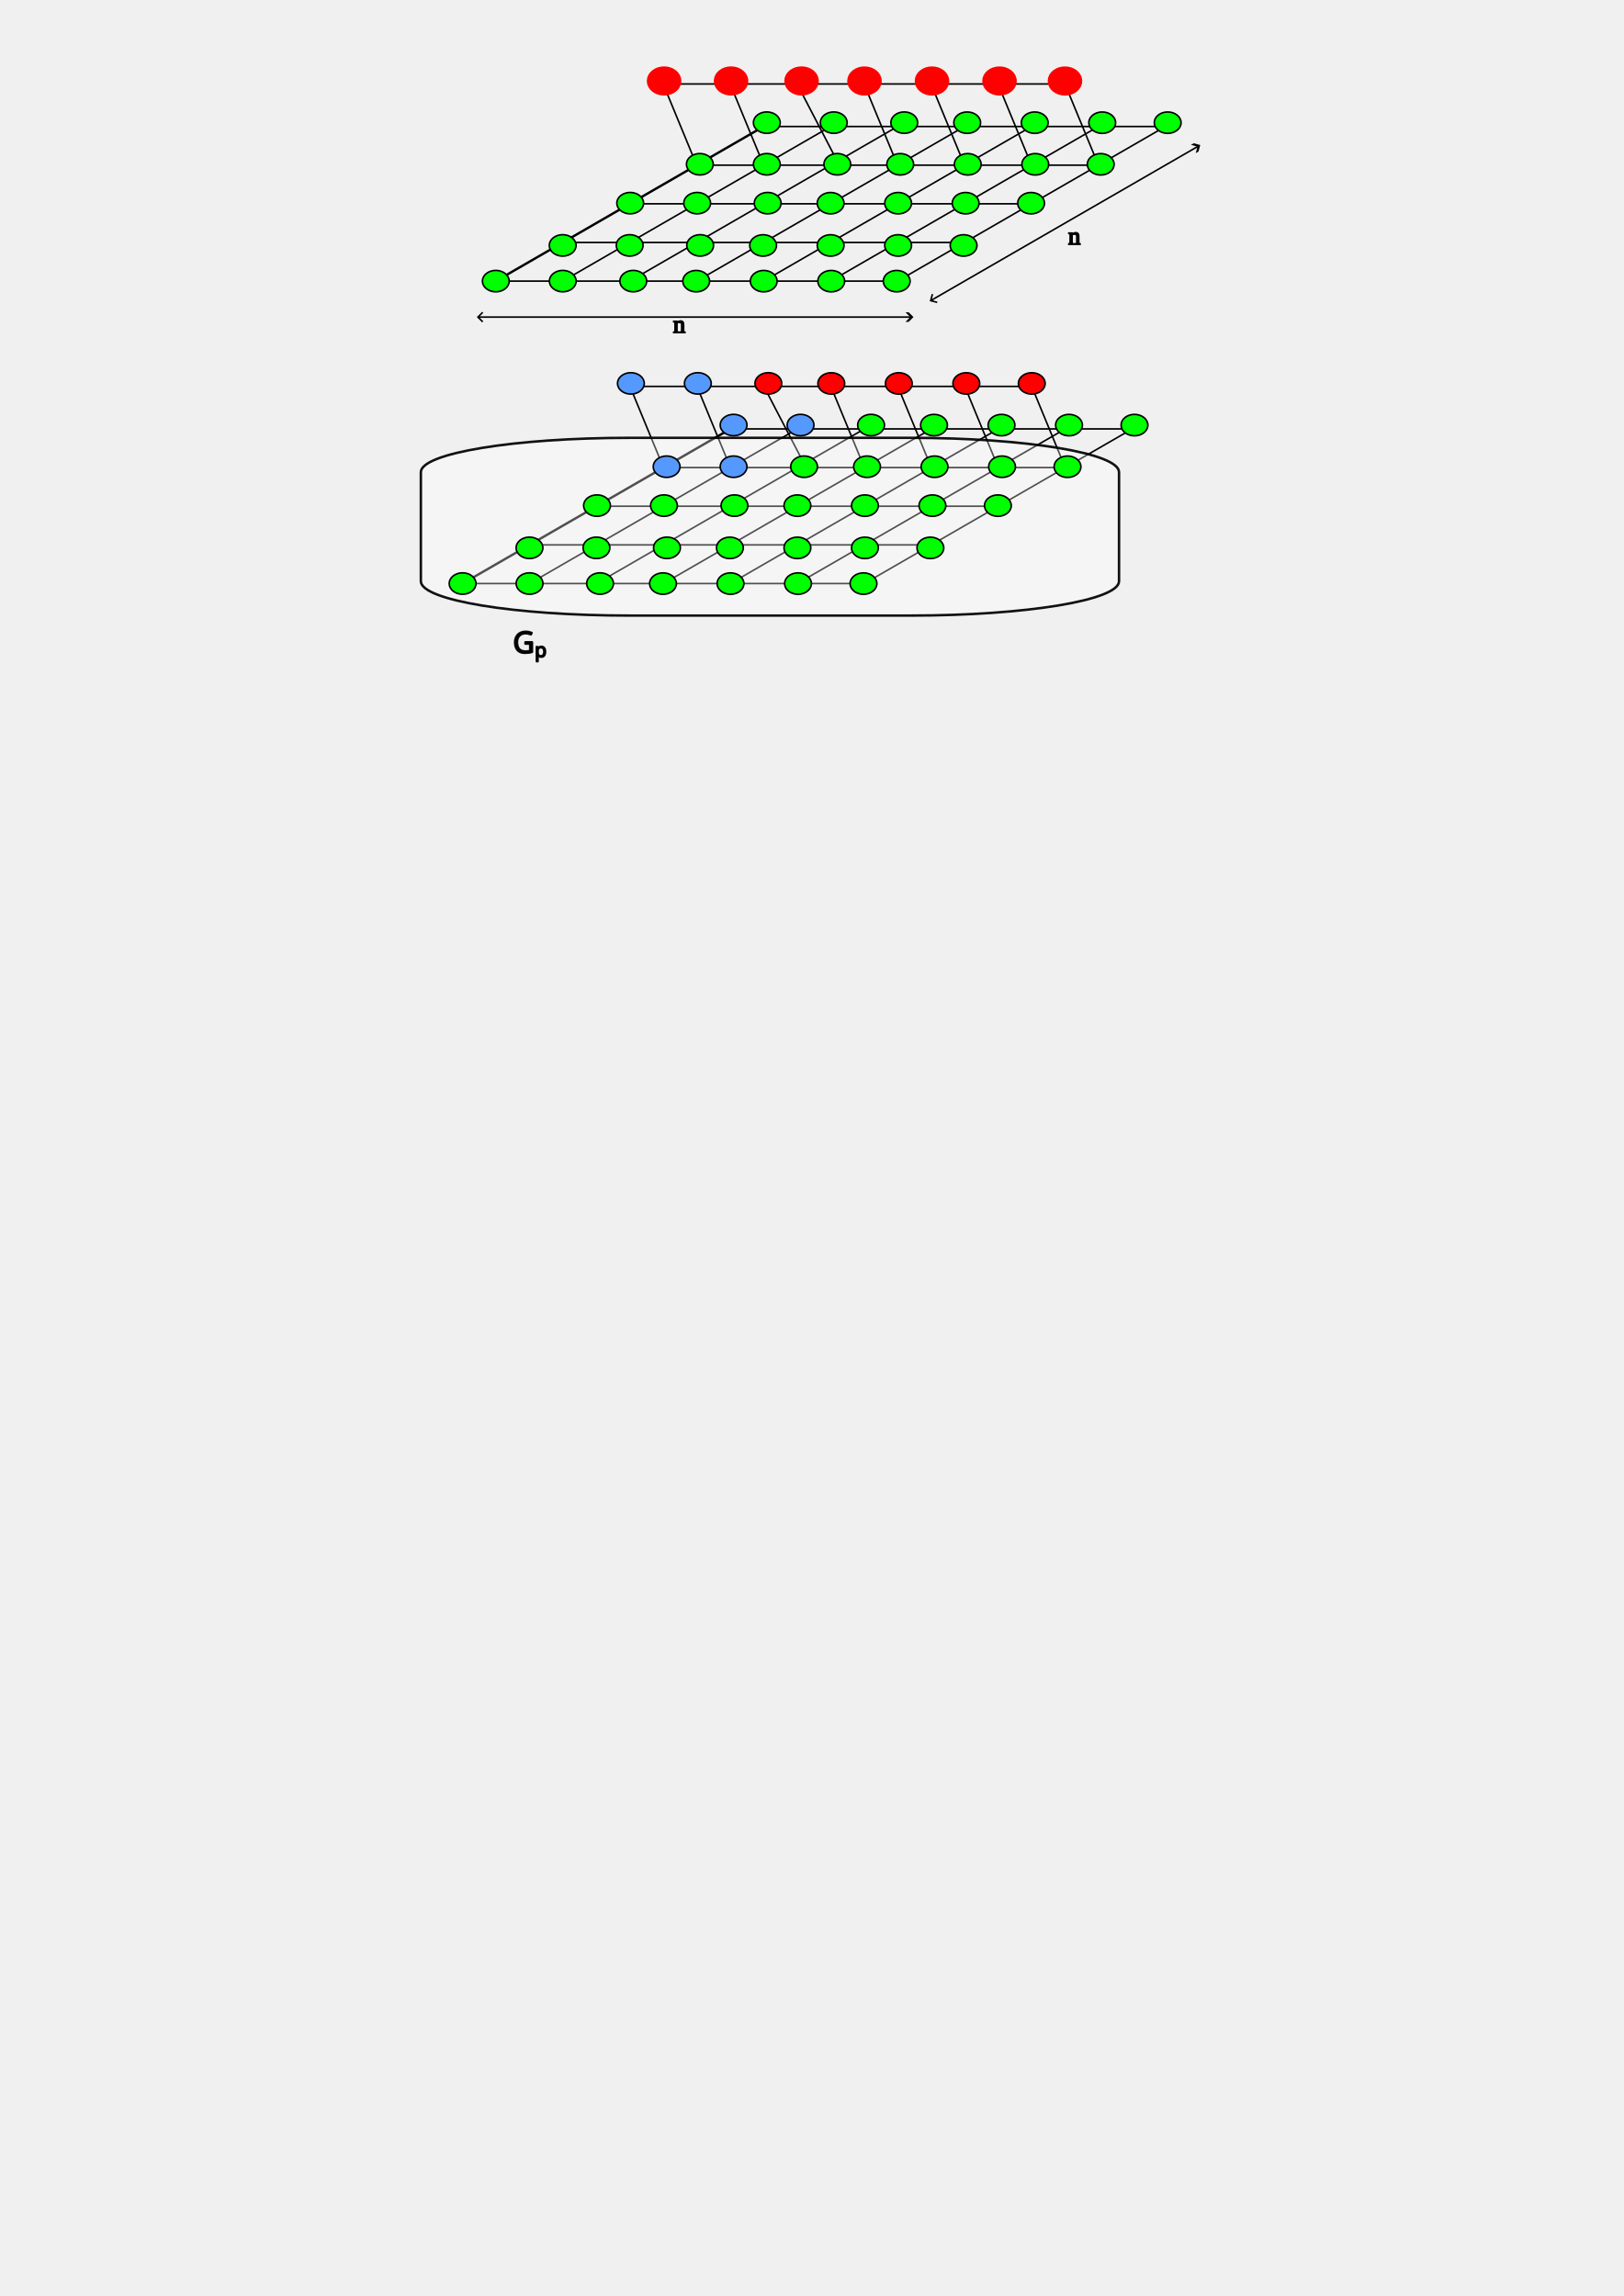
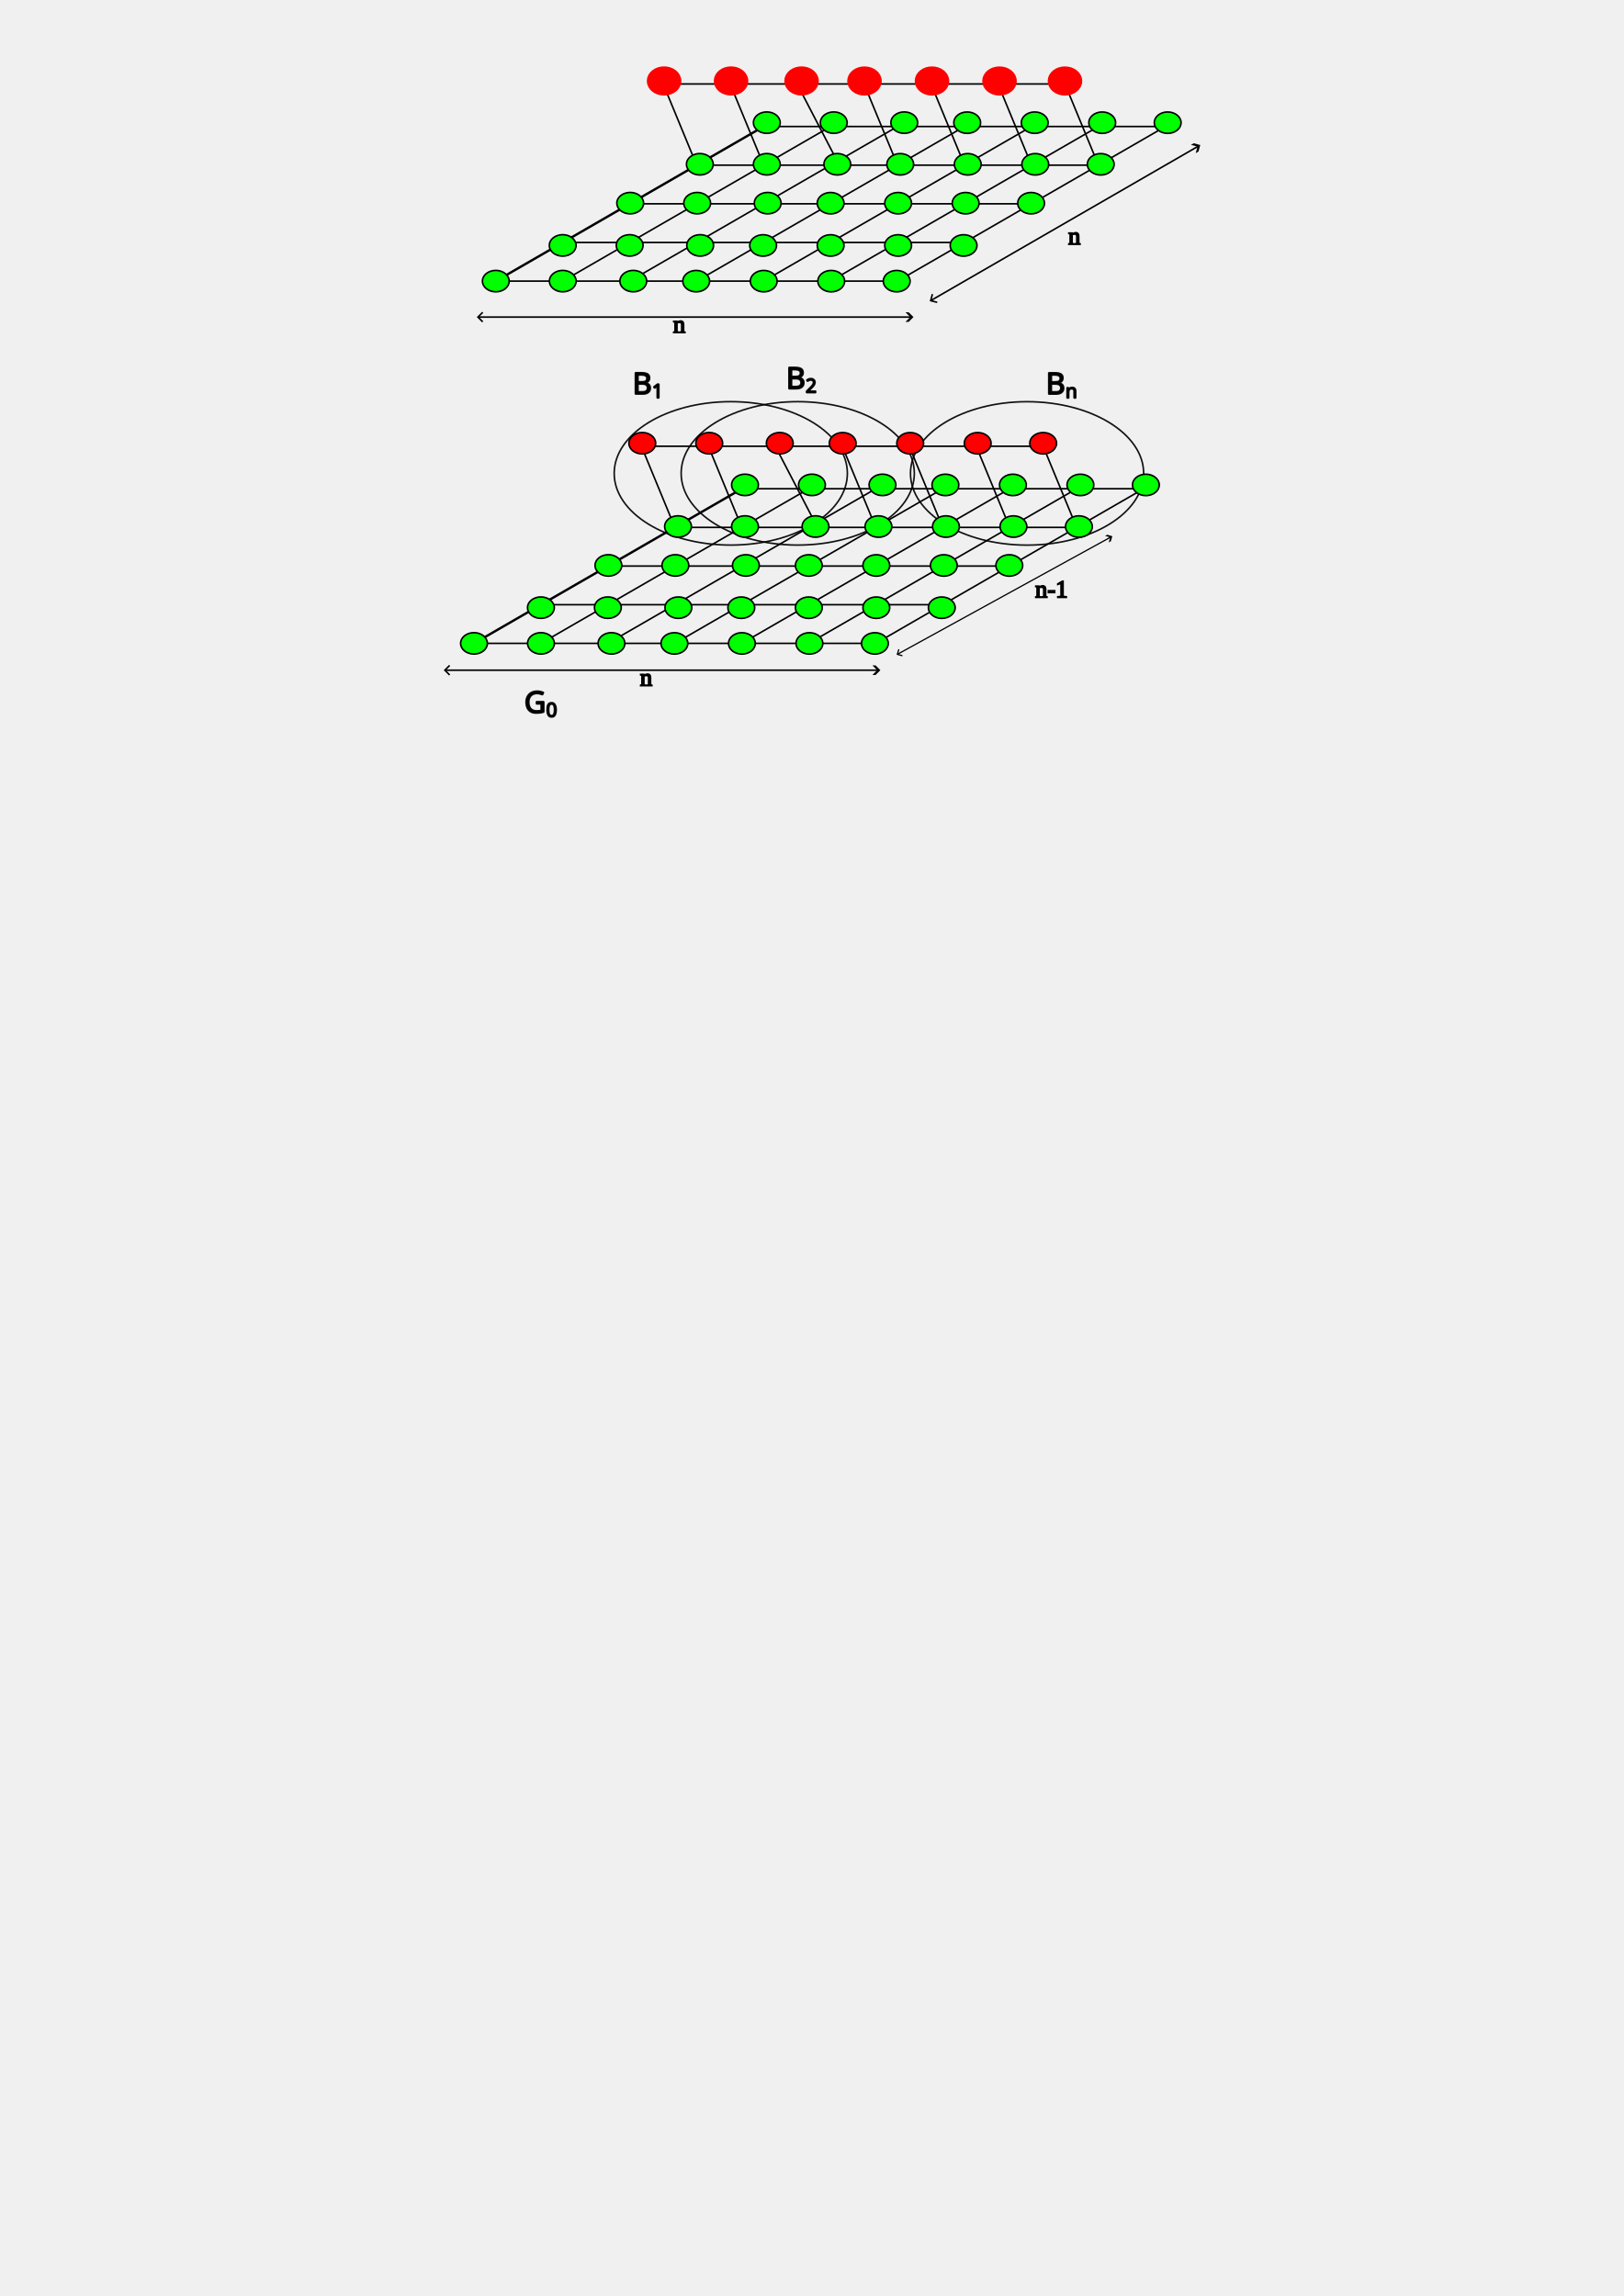
<svg xmlns="http://www.w3.org/2000/svg" width="210mm" height="297mm" viewBox="0 0 210 297" version="1.1" id="svg1">
  <defs id="defs1">
    <marker style="overflow:visible" id="ArrowWideHeavy" refX="0" refY="0" orient="auto-start-reverse" markerWidth="1" markerHeight="1" viewBox="0 0 1 1" preserveAspectRatio="xMidYMid">
      <path style="fill:context-stroke;fill-rule:evenodd;stroke:none" d="m 1,0 -3,3 h -2 l 3,-3 -3,-3 h 2 z" id="path25" />
    </marker>
    <marker style="overflow:visible" id="ArrowWide" refX="0" refY="0" orient="auto-start-reverse" markerWidth="1" markerHeight="1" viewBox="0 0 1 1" preserveAspectRatio="xMidYMid">
      <path style="fill:none;stroke:context-stroke;stroke-width:1;stroke-linecap:butt" d="M 3,-3 0,0 3,3" transform="rotate(180,0.125,0)" id="path24" />
    </marker>
    <marker style="overflow:visible" id="ArrowWide-8" refX="0" refY="0" orient="auto-start-reverse" markerWidth="1" markerHeight="1" viewBox="0 0 1 1" preserveAspectRatio="xMidYMid">
      <path style="fill:none;stroke:context-stroke;stroke-width:1;stroke-linecap:butt" d="M 3,-3 0,0 3,3" transform="rotate(180,0.125,0)" id="path24-3" />
    </marker>
    <marker style="overflow:visible" id="ArrowWideHeavy-9" refX="0" refY="0" orient="auto-start-reverse" markerWidth="1" markerHeight="1" viewBox="0 0 1 1" preserveAspectRatio="xMidYMid">
      <path style="fill:context-stroke;fill-rule:evenodd;stroke:none" d="m 1,0 -3,3 h -2 l 3,-3 -3,-3 h 2 z" id="path25-0" />
+     </marker>
+     <marker style="overflow:visible" id="ArrowWide-4" refX="0" refY="0" orient="auto-start-reverse" markerWidth="1" markerHeight="1" viewBox="0 0 1 1" preserveAspectRatio="xMidYMid">
+       <path style="fill:none;stroke:context-stroke;stroke-width:1;stroke-linecap:butt" d="M 3,-3 0,0 3,3" transform="rotate(180,0.125,0)" id="path24-8" />
+     </marker>
+     <marker style="overflow:visible" id="ArrowWideHeavy-8" refX="0" refY="0" orient="auto-start-reverse" markerWidth="1" markerHeight="1" viewBox="0 0 1 1" preserveAspectRatio="xMidYMid">
+       <path style="fill:context-stroke;fill-rule:evenodd;stroke:none" d="m 1,0 -3,3 h -2 l 3,-3 -3,-3 h 2 z" id="path25-2" />
+     </marker>
+     <marker style="overflow:visible" id="ArrowWide-8-4" refX="0" refY="0" orient="auto-start-reverse" markerWidth="1" markerHeight="1" viewBox="0 0 1 1" preserveAspectRatio="xMidYMid">
+       <path style="fill:none;stroke:context-stroke;stroke-width:1;stroke-linecap:butt" d="M 3,-3 0,0 3,3" transform="rotate(180,0.125,0)" id="path24-3-5" />
+     </marker>
+     <marker style="overflow:visible" id="ArrowWideHeavy-9-5" refX="0" refY="0" orient="auto-start-reverse" markerWidth="1" markerHeight="1" viewBox="0 0 1 1" preserveAspectRatio="xMidYMid">
+       <path style="fill:context-stroke;fill-rule:evenodd;stroke:none" d="m 1,0 -3,3 h -2 l 3,-3 -3,-3 h 2 z" id="path25-0-1" />
    </marker>
  </defs>
  <g id="layer3">
    <path style="fill:#1a1a1a;stroke:#000000;stroke-width:0.306;stroke-dasharray:none;stroke-opacity:1" d="M 64.123,36.363 99.63,15.863" id="path2" />
    <path style="fill:#00ff00;stroke:#000000;stroke-width:0.206;stroke-dasharray:none;stroke-opacity:1" d="M 150.725,16.363 H 98.764" id="path3" />
    <path style="fill:#00ff00;stroke:#000000;stroke-width:0.206;stroke-dasharray:none;stroke-opacity:1" d="M 116.084,36.363 150.725,16.363" id="path4" />
    <path style="fill:#00ff00;stroke:#000000;stroke-width:0.206;stroke-dasharray:none;stroke-opacity:1" d="M 142.065,21.363 H 90.104" id="path5" />
    <path style="fill:#00ff00;stroke:#000000;stroke-width:0.206;stroke-dasharray:none;stroke-opacity:1" d="M 133.405,26.363 H 81.443" id="path6" />
    <path style="fill:#00ff00;stroke:#000000;stroke-width:0.206;stroke-dasharray:none;stroke-opacity:1" d="M 72.783,31.363 H 124.745" id="path7" />
    <path style="fill:#00ff00;stroke:#000000;stroke-width:0.206;stroke-dasharray:none;stroke-opacity:1" d="M 116.084,36.363 H 64.123" id="path8" />
    <path style="fill:#00ff00;stroke:#000000;stroke-width:0.206;stroke-dasharray:none;stroke-opacity:1" d="M 107.424,36.363 142.931,15.863" id="path9" />
    <path style="fill:#00ff00;stroke:#000000;stroke-width:0.206;stroke-dasharray:none;stroke-opacity:1" d="M 133.405,16.363 97.898,36.863" id="path10" />
    <path style="fill:#00ff00;stroke:#000000;stroke-width:0.206;stroke-dasharray:none;stroke-opacity:1" d="M 90.104,36.363 124.745,16.363" id="path11" />
    <path style="fill:#00ff00;stroke:#000000;stroke-width:0.206;stroke-dasharray:none;stroke-opacity:1" d="M 116.95,15.863 82.309,35.863" id="path12" />
    <path style="fill:#00ff00;stroke:#000000;stroke-width:0.206;stroke-dasharray:none;stroke-opacity:1" d="M 107.424,16.363 72.783,36.363" id="path13" />
    <path style="fill:#00ff00;stroke:#000000;stroke-width:0.206;stroke-dasharray:none;stroke-opacity:1" d="M 137.735,10.863 H 85.773" id="path14" />
    <path style="fill:#00ff00;stroke:#000000;stroke-width:0.206;stroke-dasharray:none;stroke-opacity:1" d="M 90.104,21.363 85.773,10.863" id="path15" />
    <path style="fill:#00ff00;stroke:#000000;stroke-width:0.206;stroke-dasharray:none;stroke-opacity:1" d="M 98.764,21.363 94.434,10.863" id="path16" />
    <path style="fill:#00ff00;stroke:#000000;stroke-width:0.206;stroke-dasharray:none;stroke-opacity:1" d="m 108.29,20.863 -5.196,-10" id="path17" />
    <path style="fill:#00ff00;stroke:#000000;stroke-width:0.206;stroke-dasharray:none;stroke-opacity:1" d="M 116.084,21.363 111.754,10.863" id="path18" />
    <path style="fill:#00ff00;stroke:#000000;stroke-width:0.206;stroke-dasharray:none;stroke-opacity:1" d="M 124.745,21.363 120.414,10.863" id="path19" />
    <path style="fill:#00ff00;stroke:#000000;stroke-width:0.206;stroke-dasharray:none;stroke-opacity:1" d="M 133.405,21.363 129.075,10.863" id="path20" />
    <path style="fill:#00ff00;stroke:#000000;stroke-width:0.206;stroke-dasharray:none;stroke-opacity:1" d="M 142.065,21.363 137.735,10.863" id="path21" />
    <path style="fill:#ffffff;stroke:#000000;stroke-width:0.206;stroke-dasharray:none;marker-start:url(#ArrowWide);marker-end:url(#ArrowWideHeavy)" d="M 61.865,41.016 H 117.936" id="path22" />
    <path style="fill:#ffffff;stroke:#000000;stroke-width:0.206;stroke-dasharray:none;marker-start:url(#ArrowWide-8);marker-end:url(#ArrowWideHeavy-9)" d="M 120.414,38.863 155.055,18.863" id="path22-3" />
    <text xml:space="preserve" style="font-size:3.175px;fill:#000000;stroke:#000000;stroke-width:0.206;stroke-dasharray:none" x="87.055" y="43.021" id="text25">
      <tspan style="fill:#000000;stroke-width:0.206" x="87.055" y="43.021" id="tspan26">n</tspan>
    </text>
    <text xml:space="preserve" style="font-size:3.175px;fill:#000000;stroke:#000000;stroke-width:0.206;stroke-dasharray:none" x="138.158" y="31.6" id="text25-7">
      <tspan style="fill:#000000;stroke-width:0.206" x="138.158" y="31.6" id="tspan26-8">n</tspan>
    </text>
+     <path style="fill:#ffffff;stroke:#000000;stroke-width:0.206;stroke-dasharray:none;marker-start:url(#ArrowWide-4);marker-end:url(#ArrowWideHeavy-8)" d="M 57.586,86.693 H 113.657" id="path22-1" />
+     <path style="fill:#ffffff;stroke:#000000;stroke-width:0.16;stroke-dasharray:none;marker-start:url(#ArrowWide-8-4);marker-end:url(#ArrowWideHeavy-9-5)" d="M 116.096,84.619 143.724,69.439" id="path22-3-1" />
+     <text xml:space="preserve" style="font-size:3.175px;fill:#000000;stroke:#000000;stroke-width:0.206;stroke-dasharray:none" x="82.776" y="88.697" id="text25-5">
+       <tspan style="fill:#000000;stroke-width:0.206" x="82.776" y="88.697" id="tspan26-2">n</tspan>
+     </text>
+     <text xml:space="preserve" style="font-size:3.175px;fill:#000000;stroke:#000000;stroke-width:0.206;stroke-dasharray:none" x="133.879" y="77.276" id="text25-7-7">
+       <tspan style="fill:#000000;stroke-width:0.206" x="133.879" y="77.276" id="tspan26-8-6">n-1</tspan>
+     </text>
+     <ellipse style="fill:none;stroke:#000000;stroke-width:0.206;stroke-linejoin:bevel;stroke-opacity:0.922" id="path23" cx="94.515" cy="61.233" rx="15.079" ry="9.276" />
+     <ellipse style="fill:none;stroke:#000000;stroke-width:0.206;stroke-linejoin:bevel;stroke-opacity:0.922" id="path23-3" cx="103.175" cy="61.233" rx="15.079" ry="9.276" />
+     <ellipse style="fill:none;stroke:#000000;stroke-width:0.206;stroke-linejoin:bevel;stroke-opacity:0.922" id="path23-6" cx="132.835" cy="61.238" rx="15.079" ry="9.276" />
  </g>
  <g id="layer1">
    <ellipse style="fill:#00ff00;stroke:#000000;stroke-width:0.206;stroke-dasharray:none" id="path1" cx="64.123" cy="36.363" rx="1.732" ry="1.385" />
    <ellipse style="fill:#00ff00;stroke:#000000;stroke-width:0.206;stroke-dasharray:none" id="path1-6" cx="72.783" cy="36.363" rx="1.732" ry="1.385" />
    <ellipse style="fill:#00ff00;stroke:#000000;stroke-width:0.206;stroke-dasharray:none" id="path1-6-2" cx="81.902" cy="36.363" rx="1.732" ry="1.385" />
    <ellipse style="fill:#00ff00;stroke:#000000;stroke-width:0.206;stroke-dasharray:none" id="path1-6-0" cx="90.041" cy="36.368" rx="1.732" ry="1.385" />
    <ellipse style="fill:#00ff00;stroke:#000000;stroke-width:0.206;stroke-dasharray:none" id="path1-6-6" cx="98.773" cy="36.368" rx="1.732" ry="1.385" />
    <ellipse style="fill:#00ff00;stroke:#000000;stroke-width:0.206;stroke-dasharray:none" id="path1-6-3" cx="107.504" cy="36.368" rx="1.732" ry="1.385" />
    <ellipse style="fill:#00ff00;stroke:#000000;stroke-width:0.206;stroke-dasharray:none" id="path1-6-1" cx="115.971" cy="36.368" rx="1.732" ry="1.385" />
    <ellipse style="fill:#00ff00;stroke:#000000;stroke-width:0.206;stroke-dasharray:none" id="path1-4" cx="72.774" cy="31.743" rx="1.732" ry="1.385" />
    <ellipse style="fill:#00ff00;stroke:#000000;stroke-width:0.206;stroke-dasharray:none" id="path1-6-61" cx="81.435" cy="31.743" rx="1.732" ry="1.385" />
    <ellipse style="fill:#00ff00;stroke:#000000;stroke-width:0.206;stroke-dasharray:none" id="path1-6-2-8" cx="90.554" cy="31.743" rx="1.732" ry="1.385" />
    <ellipse style="fill:#00ff00;stroke:#000000;stroke-width:0.206;stroke-dasharray:none" id="path1-6-0-7" cx="98.693" cy="31.748" rx="1.732" ry="1.385" />
    <ellipse style="fill:#00ff00;stroke:#000000;stroke-width:0.206;stroke-dasharray:none" id="path1-6-6-7" cx="107.424" cy="31.748" rx="1.732" ry="1.385" />
    <ellipse style="fill:#00ff00;stroke:#000000;stroke-width:0.206;stroke-dasharray:none" id="path1-6-3-7" cx="116.155" cy="31.748" rx="1.732" ry="1.385" />
    <ellipse style="fill:#00ff00;stroke:#000000;stroke-width:0.206;stroke-dasharray:none" id="path1-6-1-7" cx="124.622" cy="31.748" rx="1.732" ry="1.385" />
    <ellipse style="fill:#00ff00;stroke:#000000;stroke-width:0.206;stroke-dasharray:none" id="path1-62" cx="81.506" cy="26.278" rx="1.732" ry="1.385" />
    <ellipse style="fill:#00ff00;stroke:#000000;stroke-width:0.206;stroke-dasharray:none" id="path1-6-5" cx="90.166" cy="26.278" rx="1.732" ry="1.385" />
    <ellipse style="fill:#00ff00;stroke:#000000;stroke-width:0.206;stroke-dasharray:none" id="path1-6-2-1" cx="99.285" cy="26.278" rx="1.732" ry="1.385" />
    <ellipse style="fill:#00ff00;stroke:#000000;stroke-width:0.206;stroke-dasharray:none" id="path1-6-0-75" cx="107.424" cy="26.283" rx="1.732" ry="1.385" />
    <ellipse style="fill:#00ff00;stroke:#000000;stroke-width:0.206;stroke-dasharray:none" id="path1-6-6-9" cx="116.155" cy="26.283" rx="1.732" ry="1.385" />
    <ellipse style="fill:#00ff00;stroke:#000000;stroke-width:0.206;stroke-dasharray:none" id="path1-6-3-4" cx="124.887" cy="26.283" rx="1.732" ry="1.385" />
    <ellipse style="fill:#00ff00;stroke:#000000;stroke-width:0.206;stroke-dasharray:none" id="path1-6-1-5" cx="133.353" cy="26.283" rx="1.732" ry="1.385" />
    <ellipse style="fill:#00ff00;stroke:#000000;stroke-width:0.206;stroke-dasharray:none" id="path1-46" cx="90.511" cy="21.248" rx="1.732" ry="1.385" />
    <ellipse style="fill:#00ff00;stroke:#000000;stroke-width:0.206;stroke-dasharray:none" id="path1-6-7" cx="99.171" cy="21.248" rx="1.732" ry="1.385" />
    <ellipse style="fill:#00ff00;stroke:#000000;stroke-width:0.206;stroke-dasharray:none" id="path1-6-2-5" cx="108.29" cy="21.248" rx="1.732" ry="1.385" />
    <ellipse style="fill:#00ff00;stroke:#000000;stroke-width:0.206;stroke-dasharray:none" id="path1-6-0-5" cx="116.429" cy="21.253" rx="1.732" ry="1.385" />
    <ellipse style="fill:#00ff00;stroke:#000000;stroke-width:0.206;stroke-dasharray:none" id="path1-6-6-4" cx="125.16" cy="21.253" rx="1.732" ry="1.385" />
    <ellipse style="fill:#00ff00;stroke:#000000;stroke-width:0.206;stroke-dasharray:none" id="path1-6-3-6" cx="133.892" cy="21.253" rx="1.732" ry="1.385" />
    <ellipse style="fill:#00ff00;stroke:#000000;stroke-width:0.206;stroke-dasharray:none" id="path1-6-1-2" cx="142.358" cy="21.253" rx="1.732" ry="1.385" />
    <ellipse style="fill:#00ff00;stroke:#000000;stroke-width:0.206;stroke-dasharray:none" id="path1-9" cx="99.171" cy="15.863" rx="1.732" ry="1.385" />
    <ellipse style="fill:#00ff00;stroke:#000000;stroke-width:0.206;stroke-dasharray:none" id="path1-6-06" cx="107.831" cy="15.863" rx="1.732" ry="1.385" />
    <ellipse style="fill:#00ff00;stroke:#000000;stroke-width:0.206;stroke-dasharray:none" id="path1-6-2-6" cx="116.95" cy="15.863" rx="1.732" ry="1.385" />
    <ellipse style="fill:#00ff00;stroke:#000000;stroke-width:0.206;stroke-dasharray:none" id="path1-6-0-9" cx="125.089" cy="15.868" rx="1.732" ry="1.385" />
    <ellipse style="fill:#00ff00;stroke:#000000;stroke-width:0.206;stroke-dasharray:none" id="path1-6-6-99" cx="133.821" cy="15.868" rx="1.732" ry="1.385" />
    <ellipse style="fill:#00ff00;stroke:#000000;stroke-width:0.206;stroke-dasharray:none" id="path1-6-3-48" cx="142.552" cy="15.868" rx="1.732" ry="1.385" />
    <ellipse style="fill:#00ff00;stroke:#000000;stroke-width:0.206;stroke-dasharray:none" id="path1-6-1-1" cx="151.019" cy="15.868" rx="1.732" ry="1.385" />
  </g>
  <g id="layer2">
    <ellipse style="fill:#ff0000;stroke:#ff0000;stroke-width:1.006;stroke-opacity:1" id="path1-7" cx="85.887" cy="10.473" rx="1.732" ry="1.385" />
    <ellipse style="fill:#ff0000;stroke:#ff0000;stroke-width:1.006;stroke-opacity:1" id="path1-6-34" cx="94.547" cy="10.473" rx="1.732" ry="1.385" />
    <ellipse style="fill:#ff0000;stroke:#ff0000;stroke-width:1.006;stroke-opacity:1" id="path1-6-2-12" cx="103.667" cy="10.473" rx="1.732" ry="1.385" />
    <ellipse style="fill:#ff0000;stroke:#ff0000;stroke-width:1.006;stroke-opacity:1" id="path1-6-0-77" cx="111.806" cy="10.478" rx="1.732" ry="1.385" />
    <ellipse style="fill:#ff0000;stroke:#ff0000;stroke-width:1.006;stroke-opacity:1" id="path1-6-6-78" cx="120.537" cy="10.478" rx="1.732" ry="1.385" />
    <ellipse style="fill:#ff0000;stroke:#ff0000;stroke-width:1.006;stroke-opacity:1" id="path1-6-3-79" cx="129.268" cy="10.478" rx="1.732" ry="1.385" />
    <ellipse style="fill:#ff0000;stroke:#ff0000;stroke-width:1.006;stroke-opacity:1" id="path1-6-1-6" cx="137.735" cy="10.478" rx="1.732" ry="1.385" />
-     <path style="fill:#1a1a1a;stroke:#000000;stroke-width:0.306;stroke-dasharray:none;stroke-opacity:1" d="M 59.828,75.483 95.335,54.983" id="path2-1" />
-     <path style="fill:#00ff00;stroke:#000000;stroke-width:0.206;stroke-dasharray:none;stroke-opacity:1" d="M 146.431,55.483 H 94.469" id="path3-1" />
-     <path style="fill:#00ff00;stroke:#000000;stroke-width:0.206;stroke-dasharray:none;stroke-opacity:1" d="M 111.79,75.483 146.431,55.483" id="path4-5" />
-     <path style="fill:#00ff00;stroke:#000000;stroke-width:0.206;stroke-dasharray:none;stroke-opacity:1" d="M 137.77,60.483 H 85.809" id="path5-2" />
-     <path style="fill:#00ff00;stroke:#000000;stroke-width:0.206;stroke-dasharray:none;stroke-opacity:1" d="M 129.11,65.483 H 77.149" id="path6-7" />
-     <path style="fill:#00ff00;stroke:#000000;stroke-width:0.206;stroke-dasharray:none;stroke-opacity:1" d="M 68.488,70.483 H 120.45" id="path7-6" />
-     <path style="fill:#00ff00;stroke:#000000;stroke-width:0.206;stroke-dasharray:none;stroke-opacity:1" d="M 111.79,75.483 H 59.828" id="path8-1" />
-     <path style="fill:#00ff00;stroke:#000000;stroke-width:0.206;stroke-dasharray:none;stroke-opacity:1" d="M 103.129,75.483 138.636,54.983" id="path9-4" />
-     <path style="fill:#00ff00;stroke:#000000;stroke-width:0.206;stroke-dasharray:none;stroke-opacity:1" d="M 129.11,55.483 93.603,75.983" id="path10-2" />
-     <path style="fill:#00ff00;stroke:#000000;stroke-width:0.206;stroke-dasharray:none;stroke-opacity:1" d="M 85.809,75.483 120.45,55.483" id="path11-3" />
-     <path style="fill:#00ff00;stroke:#000000;stroke-width:0.206;stroke-dasharray:none;stroke-opacity:1" d="M 112.656,54.983 78.015,74.983" id="path12-2" />
-     <path style="fill:#00ff00;stroke:#000000;stroke-width:0.206;stroke-dasharray:none;stroke-opacity:1" d="M 103.129,55.483 68.488,75.483" id="path13-2" />
-     <path style="fill:#00ff00;stroke:#000000;stroke-width:0.206;stroke-dasharray:none;stroke-opacity:1" d="M 133.44,49.983 H 81.479" id="path14-1" />
-     <path style="fill:#00ff00;stroke:#000000;stroke-width:0.206;stroke-dasharray:none;stroke-opacity:1" d="M 85.809,60.483 81.479,49.983" id="path15-6" />
-     <path style="fill:#00ff00;stroke:#000000;stroke-width:0.206;stroke-dasharray:none;stroke-opacity:1" d="M 94.469,60.483 90.139,49.983" id="path16-8" />
-     <path style="fill:#00ff00;stroke:#000000;stroke-width:0.206;stroke-dasharray:none;stroke-opacity:1" d="m 103.995,59.983 -5.196,-10" id="path17-5" />
-     <path style="fill:#00ff00;stroke:#000000;stroke-width:0.206;stroke-dasharray:none;stroke-opacity:1" d="M 111.79,60.483 107.46,49.983" id="path18-7" />
-     <path style="fill:#00ff00;stroke:#000000;stroke-width:0.206;stroke-dasharray:none;stroke-opacity:1" d="M 120.45,60.483 116.12,49.983" id="path19-6" />
-     <path style="fill:#00ff00;stroke:#000000;stroke-width:0.206;stroke-dasharray:none;stroke-opacity:1" d="M 129.11,60.483 124.78,49.983" id="path20-1" />
-     <path style="fill:#00ff00;stroke:#000000;stroke-width:0.206;stroke-dasharray:none;stroke-opacity:1" d="M 137.77,60.483 133.44,49.983" id="path21-8" />
-     <rect style="fill:#ffffff;fill-opacity:0.314;stroke:#000000;stroke-width:0.322;stroke-linejoin:bevel;stroke-opacity:0.922" id="rect1" width="90.296" height="22.99" x="54.432" y="56.637" ry="4.441" rx="26.954" />
-     <ellipse style="fill:#00ff00;stroke:#000000;stroke-width:0.206;stroke-dasharray:none" id="path1-1" cx="59.828" cy="75.483" rx="1.732" ry="1.385" />
-     <ellipse style="fill:#00ff00;stroke:#000000;stroke-width:0.206;stroke-dasharray:none" id="path1-6-23" cx="68.488" cy="75.483" rx="1.732" ry="1.385" />
-     <ellipse style="fill:#00ff00;stroke:#000000;stroke-width:0.206;stroke-dasharray:none" id="path1-6-2-3" cx="77.608" cy="75.483" rx="1.732" ry="1.385" />
-     <ellipse style="fill:#00ff00;stroke:#000000;stroke-width:0.206;stroke-dasharray:none" id="path1-6-0-4" cx="85.747" cy="75.488" rx="1.732" ry="1.385" />
-     <ellipse style="fill:#00ff00;stroke:#000000;stroke-width:0.206;stroke-dasharray:none" id="path1-6-6-1" cx="94.478" cy="75.488" rx="1.732" ry="1.385" />
-     <ellipse style="fill:#00ff00;stroke:#000000;stroke-width:0.206;stroke-dasharray:none" id="path1-6-3-1" cx="103.209" cy="75.488" rx="1.732" ry="1.385" />
-     <ellipse style="fill:#00ff00;stroke:#000000;stroke-width:0.206;stroke-dasharray:none" id="path1-6-1-3" cx="111.676" cy="75.488" rx="1.732" ry="1.385" />
-     <ellipse style="fill:#00ff00;stroke:#000000;stroke-width:0.206;stroke-dasharray:none" id="path1-4-8" cx="68.48" cy="70.864" rx="1.732" ry="1.385" />
-     <ellipse style="fill:#00ff00;stroke:#000000;stroke-width:0.206;stroke-dasharray:none" id="path1-6-61-7" cx="77.14" cy="70.864" rx="1.732" ry="1.385" />
-     <ellipse style="fill:#00ff00;stroke:#000000;stroke-width:0.206;stroke-dasharray:none" id="path1-6-2-8-4" cx="86.259" cy="70.864" rx="1.732" ry="1.385" />
-     <ellipse style="fill:#00ff00;stroke:#000000;stroke-width:0.206;stroke-dasharray:none" id="path1-6-0-7-2" cx="94.398" cy="70.869" rx="1.732" ry="1.385" />
-     <ellipse style="fill:#00ff00;stroke:#000000;stroke-width:0.206;stroke-dasharray:none" id="path1-6-6-7-7" cx="103.129" cy="70.869" rx="1.732" ry="1.385" />
-     <ellipse style="fill:#00ff00;stroke:#000000;stroke-width:0.206;stroke-dasharray:none" id="path1-6-3-7-7" cx="111.861" cy="70.869" rx="1.732" ry="1.385" />
-     <ellipse style="fill:#00ff00;stroke:#000000;stroke-width:0.206;stroke-dasharray:none" id="path1-6-1-7-9" cx="120.327" cy="70.869" rx="1.732" ry="1.385" />
-     <ellipse style="fill:#00ff00;stroke:#000000;stroke-width:0.206;stroke-dasharray:none" id="path1-62-3" cx="77.211" cy="65.399" rx="1.732" ry="1.385" />
-     <ellipse style="fill:#00ff00;stroke:#000000;stroke-width:0.206;stroke-dasharray:none" id="path1-6-5-1" cx="85.871" cy="65.399" rx="1.732" ry="1.385" />
-     <ellipse style="fill:#00ff00;stroke:#000000;stroke-width:0.206;stroke-dasharray:none" id="path1-6-2-1-9" cx="94.99" cy="65.399" rx="1.732" ry="1.385" />
-     <ellipse style="fill:#00ff00;stroke:#000000;stroke-width:0.206;stroke-dasharray:none" id="path1-6-0-75-8" cx="103.129" cy="65.403" rx="1.732" ry="1.385" />
-     <ellipse style="fill:#00ff00;stroke:#000000;stroke-width:0.206;stroke-dasharray:none" id="path1-6-6-9-6" cx="111.861" cy="65.403" rx="1.732" ry="1.385" />
-     <ellipse style="fill:#00ff00;stroke:#000000;stroke-width:0.206;stroke-dasharray:none" id="path1-6-3-4-5" cx="120.592" cy="65.403" rx="1.732" ry="1.385" />
-     <ellipse style="fill:#00ff00;stroke:#000000;stroke-width:0.206;stroke-dasharray:none" id="path1-6-1-5-0" cx="129.059" cy="65.403" rx="1.732" ry="1.385" />
-     <ellipse style="fill:#5599ff;stroke:#000000;stroke-width:0.206;stroke-dasharray:none" id="path1-46-2" cx="86.216" cy="60.369" rx="1.732" ry="1.385" />
-     <ellipse style="fill:#5599ff;stroke:#000000;stroke-width:0.206;stroke-dasharray:none" id="path1-6-7-8" cx="94.876" cy="60.369" rx="1.732" ry="1.385" />
-     <ellipse style="fill:#00ff00;stroke:#000000;stroke-width:0.206;stroke-dasharray:none" id="path1-6-2-5-6" cx="103.995" cy="60.369" rx="1.732" ry="1.385" />
-     <ellipse style="fill:#00ff00;stroke:#000000;stroke-width:0.206;stroke-dasharray:none" id="path1-6-0-5-0" cx="112.135" cy="60.373" rx="1.732" ry="1.385" />
-     <ellipse style="fill:#00ff00;stroke:#000000;stroke-width:0.206;stroke-dasharray:none" id="path1-6-6-4-2" cx="120.866" cy="60.373" rx="1.732" ry="1.385" />
-     <ellipse style="fill:#00ff00;stroke:#000000;stroke-width:0.206;stroke-dasharray:none" id="path1-6-3-6-4" cx="129.597" cy="60.373" rx="1.732" ry="1.385" />
-     <ellipse style="fill:#00ff00;stroke:#000000;stroke-width:0.206;stroke-dasharray:none" id="path1-6-1-2-8" cx="138.064" cy="60.373" rx="1.732" ry="1.385" />
-     <ellipse style="fill:#5599ff;stroke:#000000;stroke-width:0.206;stroke-dasharray:none" id="path1-9-6" cx="94.876" cy="54.983" rx="1.732" ry="1.385" />
-     <ellipse style="fill:#5599ff;stroke:#000000;stroke-width:0.206;stroke-dasharray:none" id="path1-6-06-5" cx="103.537" cy="54.983" rx="1.732" ry="1.385" />
-     <ellipse style="fill:#00ff00;stroke:#000000;stroke-width:0.206;stroke-dasharray:none" id="path1-6-2-6-0" cx="112.656" cy="54.983" rx="1.732" ry="1.385" />
-     <ellipse style="fill:#00ff00;stroke:#000000;stroke-width:0.206;stroke-dasharray:none" id="path1-6-0-9-9" cx="120.795" cy="54.988" rx="1.732" ry="1.385" />
-     <ellipse style="fill:#00ff00;stroke:#000000;stroke-width:0.206;stroke-dasharray:none" id="path1-6-6-99-0" cx="129.526" cy="54.988" rx="1.732" ry="1.385" />
-     <ellipse style="fill:#00ff00;stroke:#000000;stroke-width:0.206;stroke-dasharray:none" id="path1-6-3-48-0" cx="138.257" cy="54.988" rx="1.732" ry="1.385" />
-     <ellipse style="fill:#00ff00;stroke:#000000;stroke-width:0.206;stroke-dasharray:none" id="path1-6-1-1-6" cx="146.724" cy="54.988" rx="1.732" ry="1.385" />
-     <ellipse style="fill:#5599ff;stroke:#000000;stroke-width:0.206;stroke-opacity:1;stroke-dasharray:none" id="path1-7-1" cx="81.593" cy="49.593" rx="1.732" ry="1.385" />
-     <ellipse style="fill:#5599ff;stroke:#000000;stroke-width:0.206;stroke-opacity:1;stroke-dasharray:none" id="path1-6-34-3" cx="90.253" cy="49.593" rx="1.732" ry="1.385" />
-     <ellipse style="fill:#ff0000;stroke:#000000;stroke-width:0.206;stroke-opacity:1;stroke-dasharray:none" id="path1-6-2-12-8" cx="99.372" cy="49.593" rx="1.732" ry="1.385" />
-     <ellipse style="fill:#ff0000;stroke:#000000;stroke-width:0.206;stroke-opacity:1;stroke-dasharray:none" id="path1-6-0-77-9" cx="107.511" cy="49.598" rx="1.732" ry="1.385" />
-     <ellipse style="fill:#ff0000;stroke:#000000;stroke-width:0.206;stroke-opacity:1;stroke-dasharray:none" id="path1-6-6-78-3" cx="116.242" cy="49.598" rx="1.732" ry="1.385" />
-     <ellipse style="fill:#ff0000;stroke:#000000;stroke-width:0.206;stroke-opacity:1;stroke-dasharray:none" id="path1-6-3-79-4" cx="124.974" cy="49.598" rx="1.732" ry="1.385" />
-     <ellipse style="fill:#ff0000;stroke:#000000;stroke-width:0.206;stroke-opacity:1;stroke-dasharray:none" id="path1-6-1-6-4" cx="133.44" cy="49.598" rx="1.732" ry="1.385" />
-     <text xml:space="preserve" style="font-size:3.881px;font-family:'CMU Sans Serif';-inkscape-font-specification:'CMU Sans Serif, Normal';text-align:start;writing-mode:lr-tb;direction:ltr;text-anchor:start;fill:#000000;fill-opacity:1;stroke:#000000;stroke-width:0.206;stroke-linejoin:bevel;stroke-dasharray:none;stroke-opacity:0.922" x="66.328" y="84.475" id="text1">
-       <tspan id="tspan1" style="fill:#000000;fill-opacity:1;stroke:#000000;stroke-width:0.206" x="66.328" y="84.475">G<tspan style="font-size:65%;baseline-shift:sub" id="tspan2">p</tspan>
+     <path style="fill:#1a1a1a;stroke:#000000;stroke-width:0.306;stroke-dasharray:none;stroke-opacity:1" d="M 61.302,83.222 96.809,62.722" id="path2-1" />
+     <path style="fill:#00ff00;stroke:#000000;stroke-width:0.206;stroke-dasharray:none;stroke-opacity:1" d="M 147.905,63.222 H 95.943" id="path3-1" />
+     <path style="fill:#00ff00;stroke:#000000;stroke-width:0.206;stroke-dasharray:none;stroke-opacity:1" d="M 113.264,83.222 147.905,63.222" id="path4-5" />
+     <path style="fill:#00ff00;stroke:#000000;stroke-width:0.206;stroke-dasharray:none;stroke-opacity:1" d="M 139.244,68.222 H 87.283" id="path5-2" />
+     <path style="fill:#00ff00;stroke:#000000;stroke-width:0.206;stroke-dasharray:none;stroke-opacity:1" d="M 130.584,73.222 H 78.623" id="path6-7" />
+     <path style="fill:#00ff00;stroke:#000000;stroke-width:0.206;stroke-dasharray:none;stroke-opacity:1" d="M 69.962,78.222 H 121.924" id="path7-6" />
+     <path style="fill:#00ff00;stroke:#000000;stroke-width:0.206;stroke-dasharray:none;stroke-opacity:1" d="M 113.264,83.222 H 61.302" id="path8-1" />
+     <path style="fill:#00ff00;stroke:#000000;stroke-width:0.206;stroke-dasharray:none;stroke-opacity:1" d="M 104.603,83.222 140.11,62.722" id="path9-4" />
+     <path style="fill:#00ff00;stroke:#000000;stroke-width:0.206;stroke-dasharray:none;stroke-opacity:1" d="M 130.584,63.222 95.077,83.722" id="path10-2" />
+     <path style="fill:#00ff00;stroke:#000000;stroke-width:0.206;stroke-dasharray:none;stroke-opacity:1" d="M 87.283,83.222 121.924,63.222" id="path11-3" />
+     <path style="fill:#00ff00;stroke:#000000;stroke-width:0.206;stroke-dasharray:none;stroke-opacity:1" d="M 114.13,62.722 79.489,82.722" id="path12-2" />
+     <path style="fill:#00ff00;stroke:#000000;stroke-width:0.206;stroke-dasharray:none;stroke-opacity:1" d="M 104.603,63.222 69.962,83.222" id="path13-2" />
+     <path style="fill:#00ff00;stroke:#000000;stroke-width:0.206;stroke-dasharray:none;stroke-opacity:1" d="M 134.914,57.722 H 82.953" id="path14-1" />
+     <path style="fill:#00ff00;stroke:#000000;stroke-width:0.206;stroke-dasharray:none;stroke-opacity:1" d="M 87.283,68.222 82.953,57.722" id="path15-6" />
+     <path style="fill:#00ff00;stroke:#000000;stroke-width:0.206;stroke-dasharray:none;stroke-opacity:1" d="M 95.943,68.222 91.613,57.722" id="path16-8" />
+     <path style="fill:#00ff00;stroke:#000000;stroke-width:0.206;stroke-dasharray:none;stroke-opacity:1" d="m 105.469,67.722 -5.196,-10" id="path17-5" />
+     <path style="fill:#00ff00;stroke:#000000;stroke-width:0.206;stroke-dasharray:none;stroke-opacity:1" d="M 113.264,68.222 108.934,57.722" id="path18-7" />
+     <path style="fill:#00ff00;stroke:#000000;stroke-width:0.206;stroke-dasharray:none;stroke-opacity:1" d="M 121.924,68.222 117.594,57.722" id="path19-6" />
+     <path style="fill:#00ff00;stroke:#000000;stroke-width:0.206;stroke-dasharray:none;stroke-opacity:1" d="M 130.584,68.222 126.254,57.722" id="path20-1" />
+     <path style="fill:#00ff00;stroke:#000000;stroke-width:0.206;stroke-dasharray:none;stroke-opacity:1" d="M 139.244,68.222 134.914,57.722" id="path21-8" />
+     <ellipse style="fill:#00ff00;stroke:#000000;stroke-width:0.206;stroke-dasharray:none" id="path1-1" cx="61.302" cy="83.222" rx="1.732" ry="1.385" />
+     <ellipse style="fill:#00ff00;stroke:#000000;stroke-width:0.206;stroke-dasharray:none" id="path1-6-23" cx="69.962" cy="83.222" rx="1.732" ry="1.385" />
+     <ellipse style="fill:#00ff00;stroke:#000000;stroke-width:0.206;stroke-dasharray:none" id="path1-6-2-3" cx="79.082" cy="83.222" rx="1.732" ry="1.385" />
+     <ellipse style="fill:#00ff00;stroke:#000000;stroke-width:0.206;stroke-dasharray:none" id="path1-6-0-4" cx="87.221" cy="83.226" rx="1.732" ry="1.385" />
+     <ellipse style="fill:#00ff00;stroke:#000000;stroke-width:0.206;stroke-dasharray:none" id="path1-6-6-1" cx="95.952" cy="83.226" rx="1.732" ry="1.385" />
+     <ellipse style="fill:#00ff00;stroke:#000000;stroke-width:0.206;stroke-dasharray:none" id="path1-6-3-1" cx="104.683" cy="83.226" rx="1.732" ry="1.385" />
+     <ellipse style="fill:#00ff00;stroke:#000000;stroke-width:0.206;stroke-dasharray:none" id="path1-6-1-3" cx="113.15" cy="83.226" rx="1.732" ry="1.385" />
+     <ellipse style="fill:#00ff00;stroke:#000000;stroke-width:0.206;stroke-dasharray:none" id="path1-4-8" cx="69.954" cy="78.602" rx="1.732" ry="1.385" />
+     <ellipse style="fill:#00ff00;stroke:#000000;stroke-width:0.206;stroke-dasharray:none" id="path1-6-61-7" cx="78.614" cy="78.602" rx="1.732" ry="1.385" />
+     <ellipse style="fill:#00ff00;stroke:#000000;stroke-width:0.206;stroke-dasharray:none" id="path1-6-2-8-4" cx="87.733" cy="78.602" rx="1.732" ry="1.385" />
+     <ellipse style="fill:#00ff00;stroke:#000000;stroke-width:0.206;stroke-dasharray:none" id="path1-6-0-7-2" cx="95.872" cy="78.607" rx="1.732" ry="1.385" />
+     <ellipse style="fill:#00ff00;stroke:#000000;stroke-width:0.206;stroke-dasharray:none" id="path1-6-6-7-7" cx="104.603" cy="78.607" rx="1.732" ry="1.385" />
+     <ellipse style="fill:#00ff00;stroke:#000000;stroke-width:0.206;stroke-dasharray:none" id="path1-6-3-7-7" cx="113.335" cy="78.607" rx="1.732" ry="1.385" />
+     <ellipse style="fill:#00ff00;stroke:#000000;stroke-width:0.206;stroke-dasharray:none" id="path1-6-1-7-9" cx="121.801" cy="78.607" rx="1.732" ry="1.385" />
+     <ellipse style="fill:#00ff00;stroke:#000000;stroke-width:0.206;stroke-dasharray:none" id="path1-62-3" cx="78.685" cy="73.137" rx="1.732" ry="1.385" />
+     <ellipse style="fill:#00ff00;stroke:#000000;stroke-width:0.206;stroke-dasharray:none" id="path1-6-5-1" cx="87.345" cy="73.137" rx="1.732" ry="1.385" />
+     <ellipse style="fill:#00ff00;stroke:#000000;stroke-width:0.206;stroke-dasharray:none" id="path1-6-2-1-9" cx="96.464" cy="73.137" rx="1.732" ry="1.385" />
+     <ellipse style="fill:#00ff00;stroke:#000000;stroke-width:0.206;stroke-dasharray:none" id="path1-6-0-75-8" cx="104.603" cy="73.142" rx="1.732" ry="1.385" />
+     <ellipse style="fill:#00ff00;stroke:#000000;stroke-width:0.206;stroke-dasharray:none" id="path1-6-6-9-6" cx="113.335" cy="73.142" rx="1.732" ry="1.385" />
+     <ellipse style="fill:#00ff00;stroke:#000000;stroke-width:0.206;stroke-dasharray:none" id="path1-6-3-4-5" cx="122.066" cy="73.142" rx="1.732" ry="1.385" />
+     <ellipse style="fill:#00ff00;stroke:#000000;stroke-width:0.206;stroke-dasharray:none" id="path1-6-1-5-0" cx="130.533" cy="73.142" rx="1.732" ry="1.385" />
+     <ellipse style="fill:#00ff00;stroke:#000000;stroke-width:0.206;stroke-dasharray:none" id="path1-46-2" cx="87.69" cy="68.107" rx="1.732" ry="1.385" />
+     <ellipse style="fill:#00ff00;stroke:#000000;stroke-width:0.206;stroke-dasharray:none" id="path1-6-7-8" cx="96.35" cy="68.107" rx="1.732" ry="1.385" />
+     <ellipse style="fill:#00ff00;stroke:#000000;stroke-width:0.206;stroke-dasharray:none" id="path1-6-2-5-6" cx="105.469" cy="68.107" rx="1.732" ry="1.385" />
+     <ellipse style="fill:#00ff00;stroke:#000000;stroke-width:0.206;stroke-dasharray:none" id="path1-6-0-5-0" cx="113.609" cy="68.112" rx="1.732" ry="1.385" />
+     <ellipse style="fill:#00ff00;stroke:#000000;stroke-width:0.206;stroke-dasharray:none" id="path1-6-6-4-2" cx="122.34" cy="68.112" rx="1.732" ry="1.385" />
+     <ellipse style="fill:#00ff00;stroke:#000000;stroke-width:0.206;stroke-dasharray:none" id="path1-6-3-6-4" cx="131.071" cy="68.112" rx="1.732" ry="1.385" />
+     <ellipse style="fill:#00ff00;stroke:#000000;stroke-width:0.206;stroke-dasharray:none" id="path1-6-1-2-8" cx="139.538" cy="68.112" rx="1.732" ry="1.385" />
+     <ellipse style="fill:#00ff00;stroke:#000000;stroke-width:0.206;stroke-dasharray:none" id="path1-9-6" cx="96.35" cy="62.722" rx="1.732" ry="1.385" />
+     <ellipse style="fill:#00ff00;stroke:#000000;stroke-width:0.206;stroke-dasharray:none" id="path1-6-06-5" cx="105.01" cy="62.722" rx="1.732" ry="1.385" />
+     <ellipse style="fill:#00ff00;stroke:#000000;stroke-width:0.206;stroke-dasharray:none" id="path1-6-2-6-0" cx="114.13" cy="62.722" rx="1.732" ry="1.385" />
+     <ellipse style="fill:#00ff00;stroke:#000000;stroke-width:0.206;stroke-dasharray:none" id="path1-6-0-9-9" cx="122.269" cy="62.726" rx="1.732" ry="1.385" />
+     <ellipse style="fill:#00ff00;stroke:#000000;stroke-width:0.206;stroke-dasharray:none" id="path1-6-6-99-0" cx="131" cy="62.726" rx="1.732" ry="1.385" />
+     <ellipse style="fill:#00ff00;stroke:#000000;stroke-width:0.206;stroke-dasharray:none" id="path1-6-3-48-0" cx="139.731" cy="62.726" rx="1.732" ry="1.385" />
+     <ellipse style="fill:#00ff00;stroke:#000000;stroke-width:0.206;stroke-dasharray:none" id="path1-6-1-1-6" cx="148.198" cy="62.726" rx="1.732" ry="1.385" />
+     <ellipse style="fill:#ff0000;stroke:#000000;stroke-width:0.206;stroke-dasharray:none;stroke-opacity:1" id="path1-7-1" cx="83.067" cy="57.332" rx="1.732" ry="1.385" />
+     <ellipse style="fill:#ff0000;stroke:#000000;stroke-width:0.206;stroke-dasharray:none;stroke-opacity:1" id="path1-6-34-3" cx="91.727" cy="57.332" rx="1.732" ry="1.385" />
+     <ellipse style="fill:#ff0000;stroke:#000000;stroke-width:0.206;stroke-dasharray:none;stroke-opacity:1" id="path1-6-2-12-8" cx="100.846" cy="57.332" rx="1.732" ry="1.385" />
+     <ellipse style="fill:#ff0000;stroke:#000000;stroke-width:0.206;stroke-dasharray:none;stroke-opacity:1" id="path1-6-0-77-9" cx="108.985" cy="57.336" rx="1.732" ry="1.385" />
+     <ellipse style="fill:#ff0000;stroke:#000000;stroke-width:0.206;stroke-dasharray:none;stroke-opacity:1" id="path1-6-6-78-3" cx="117.716" cy="57.336" rx="1.732" ry="1.385" />
+     <ellipse style="fill:#ff0000;stroke:#000000;stroke-width:0.206;stroke-dasharray:none;stroke-opacity:1" id="path1-6-3-79-4" cx="126.448" cy="57.336" rx="1.732" ry="1.385" />
+     <ellipse style="fill:#ff0000;stroke:#000000;stroke-width:0.206;stroke-dasharray:none;stroke-opacity:1" id="path1-6-1-6-4" cx="134.914" cy="57.336" rx="1.732" ry="1.385" />
+     <text xml:space="preserve" style="font-size:3.881px;font-family:'CMU Sans Serif';-inkscape-font-specification:'CMU Sans Serif, Normal';text-align:start;writing-mode:lr-tb;direction:ltr;text-anchor:start;fill:#000000;fill-opacity:1;stroke:#000000;stroke-width:0.206;stroke-linejoin:bevel;stroke-dasharray:none;stroke-opacity:0.922" x="67.801" y="92.214" id="text1">
+       <tspan id="tspan1" style="fill:#000000;fill-opacity:1;stroke:#000000;stroke-width:0.206" x="67.801" y="92.214">G<tspan style="font-size:65%;baseline-shift:sub" id="tspan2">0</tspan>
      </tspan>
+     </text>
+     <text xml:space="preserve" style="font-size:3.881px;font-family:'CMU Sans Serif';-inkscape-font-specification:'CMU Sans Serif, Normal';text-align:start;writing-mode:lr-tb;direction:ltr;text-anchor:start;fill:#000000;fill-opacity:1;stroke:#000000;stroke-width:0.206;stroke-linejoin:bevel;stroke-dasharray:none;stroke-opacity:0.922" x="81.802" y="50.975" id="text1-6">
+       <tspan id="tspan1-1" style="fill:#000000;fill-opacity:1;stroke:#000000;stroke-width:0.206" x="81.802" y="50.975">B<tspan style="font-size:65%;baseline-shift:sub" id="tspan24">1</tspan>
+       </tspan>
+     </text>
+     <text xml:space="preserve" style="font-style:normal;font-variant:normal;font-weight:normal;font-stretch:normal;font-size:3.881px;font-family:'CMU Sans Serif';-inkscape-font-specification:'CMU Sans Serif, Normal';font-variant-ligatures:normal;font-variant-caps:normal;font-variant-numeric:normal;font-variant-east-asian:normal;text-align:start;writing-mode:lr-tb;direction:ltr;text-anchor:start;fill:#000000;fill-opacity:1;stroke:#000000;stroke-width:0.206;stroke-linejoin:bevel;stroke-dasharray:none;stroke-opacity:0.922" x="101.66" y="50.288" id="text1-6-9">
+       <tspan id="tspan25" x="101.66" y="50.288">B<tspan style="font-size:65%;baseline-shift:sub" id="tspan27">2</tspan>
+       </tspan>
+     </text>
+     <text xml:space="preserve" style="font-style:normal;font-variant:normal;font-weight:normal;font-stretch:normal;font-size:3.881px;font-family:'CMU Sans Serif';-inkscape-font-specification:'CMU Sans Serif, Normal';font-variant-ligatures:normal;font-variant-caps:normal;font-variant-numeric:normal;font-variant-east-asian:normal;text-align:start;writing-mode:lr-tb;direction:ltr;text-anchor:start;fill:#000000;fill-opacity:1;stroke:#000000;stroke-width:0.206;stroke-linejoin:bevel;stroke-dasharray:none;stroke-opacity:0.922" x="135.263" y="50.98" id="text1-6-9-3">
+       <tspan id="tspan25-3" x="135.263" y="50.98">B<tspan style="font-size:65%;baseline-shift:sub" id="tspan28">n</tspan>
+       </tspan>
+     </text>
+     <text xml:space="preserve" style="font-size:3.881px;font-family:'CMU Sans Serif';-inkscape-font-specification:'CMU Sans Serif, Normal';text-align:start;writing-mode:lr-tb;direction:ltr;text-anchor:start;fill:none;stroke:#000000;stroke-width:0.206;stroke-linejoin:bevel;stroke-opacity:0.922" x="77.014" y="54.904" id="text23">
+       <tspan id="tspan23" style="stroke-width:0.206" x="77.014" y="54.904" />
    </text>
  </g>
</svg>
